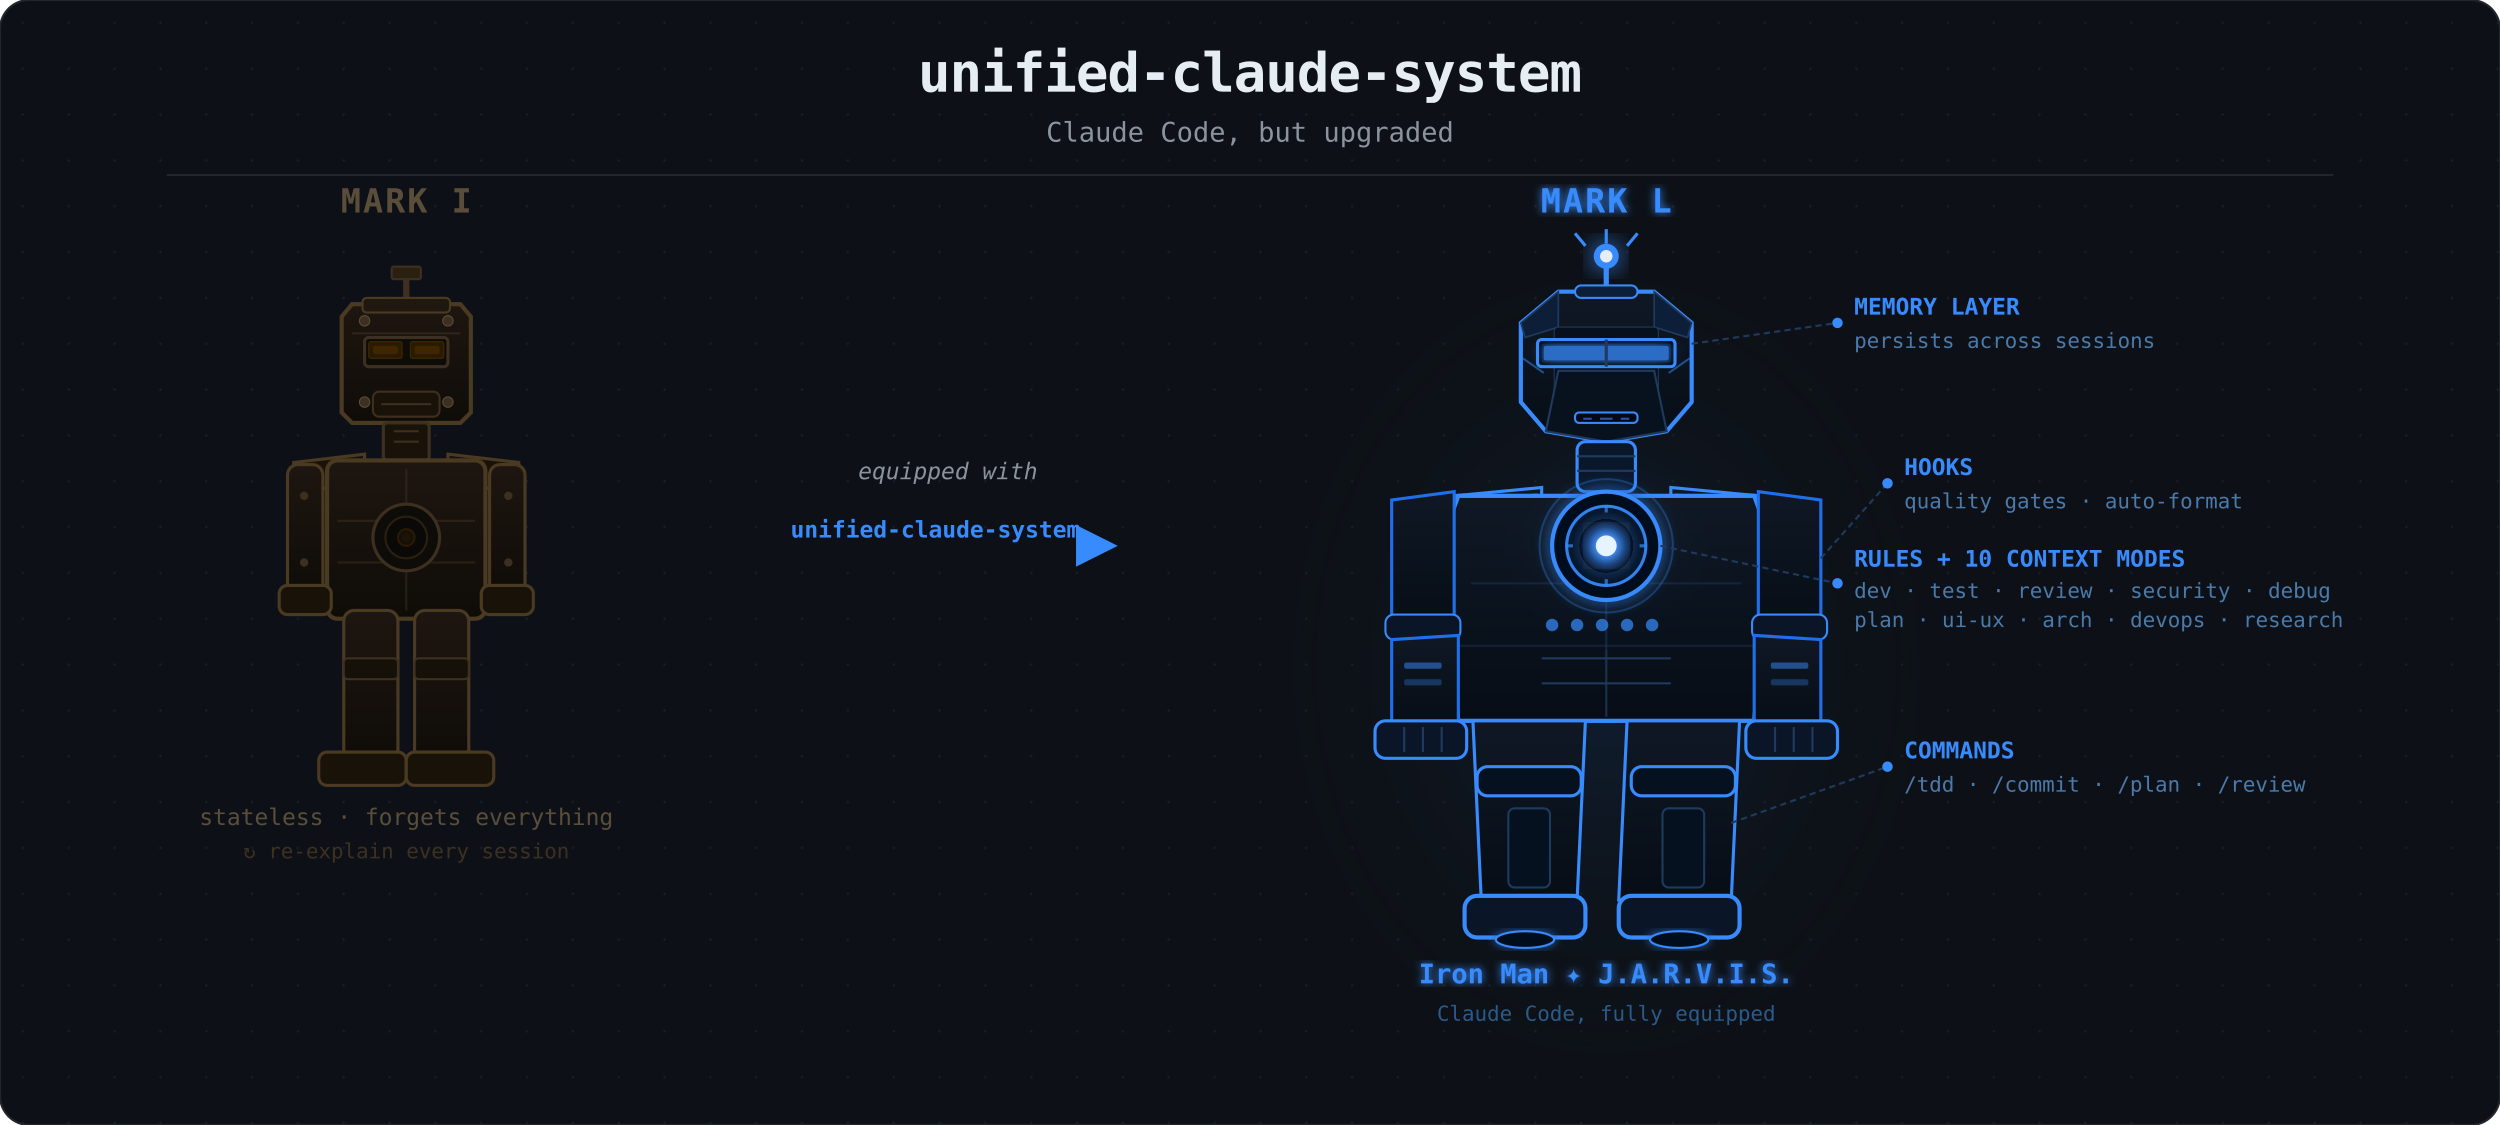
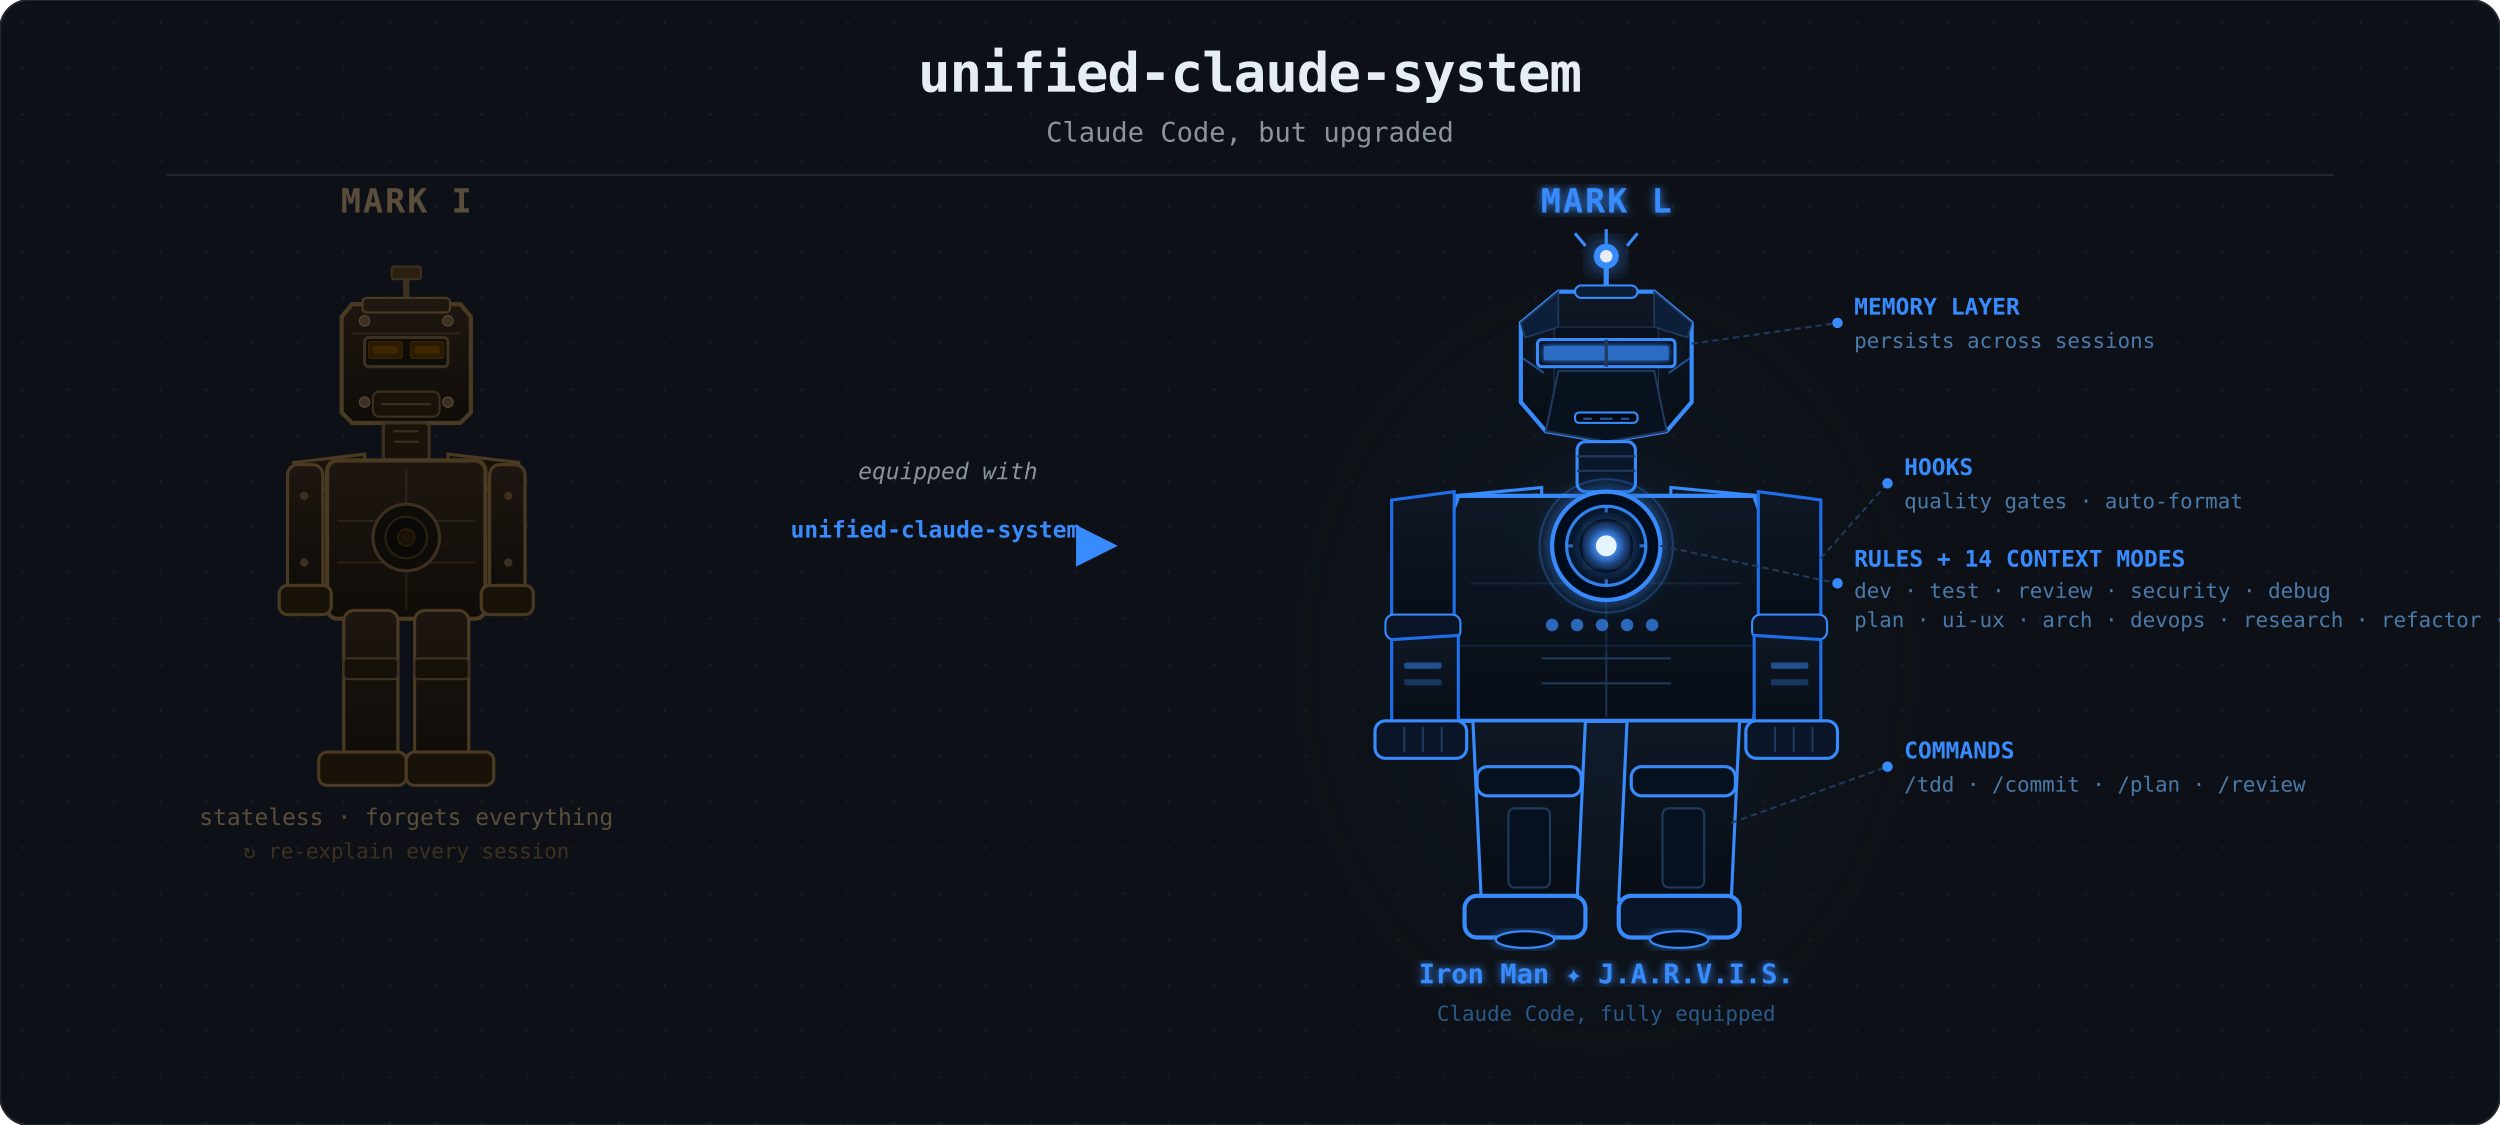
<svg xmlns="http://www.w3.org/2000/svg" width="1200" height="540" viewBox="0 0 1200 540" font-family="ui-monospace, 'Cascadia Code', 'Fira Mono', monospace">
  <defs>
    <style>
      .blink   { animation: blink   5s  ease-in-out infinite; }
      .blink2  { animation: blink   5s  ease-in-out 2.5s infinite; }
      .pulse   { animation: pulse   2.5s ease-in-out infinite; }
      .spark1  { animation: spark   1.8s ease-in-out infinite; }
      .spark2  { animation: spark   1.8s ease-in-out 0.6s infinite; }
      .spark3  { animation: spark   1.8s ease-in-out 1.2s infinite; }
      .dot1    { animation: dotseq  2s   ease-in-out 0s   infinite; }
      .dot2    { animation: dotseq  2s   ease-in-out 0.4s infinite; }
      .dot3    { animation: dotseq  2s   ease-in-out 0.8s infinite; }
      .dot4    { animation: dotseq  2s   ease-in-out 1.2s infinite; }
      .arrow-line  { stroke-dasharray:180; stroke-dashoffset:180; animation: drawArrow 2.4s ease-out infinite; }
      .arrow-label { animation: arrowLabel 2.4s ease-out infinite; }
      @keyframes blink     { 0%,86%,100%{opacity:1}     90%{opacity:0} }
      @keyframes pulse     { 0%,100%{opacity:0.8}        50%{opacity:1} }
      @keyframes spark     { 0%,100%{opacity:0.75}       45%{opacity:0.1} }
      @keyframes dotseq    { 0%,100%{opacity:0.4}        50%{opacity:1} }
      @keyframes drawArrow { 0%{stroke-dashoffset:180;opacity:0.4} 15%{opacity:1} 65%,90%{stroke-dashoffset:0;opacity:1} 100%{stroke-dashoffset:0;opacity:0.3} }
      @keyframes arrowLabel{ 0%,20%{opacity:0} 50%,85%{opacity:1} 100%{opacity:0} }
    </style>
    <filter id="glow-xl" x="-60%" y="-60%" width="220%" height="220%">
      <feGaussianBlur stdDeviation="10" result="b" />
      <feMerge>
        <feMergeNode in="b" />
        <feMergeNode in="SourceGraphic" />
      </feMerge>
    </filter>
    <filter id="glow-lg" x="-40%" y="-40%" width="180%" height="180%">
      <feGaussianBlur stdDeviation="6" result="b" />
      <feMerge>
        <feMergeNode in="b" />
        <feMergeNode in="SourceGraphic" />
      </feMerge>
    </filter>
    <filter id="glow-md" x="-25%" y="-25%" width="150%" height="150%">
      <feGaussianBlur stdDeviation="3.5" result="b" />
      <feMerge>
        <feMergeNode in="b" />
        <feMergeNode in="SourceGraphic" />
      </feMerge>
    </filter>
    <filter id="glow-sm" x="-15%" y="-15%" width="130%" height="130%">
      <feGaussianBlur stdDeviation="2" result="b" />
      <feMerge>
        <feMergeNode in="b" />
        <feMergeNode in="SourceGraphic" />
      </feMerge>
    </filter>
    <radialGradient id="arc-g" cx="50%" cy="50%" r="50%">
      <stop offset="0%" stop-color="#e6f4ff" />
      <stop offset="30%" stop-color="#388bfd" />
      <stop offset="70%" stop-color="#0d3a7a" />
      <stop offset="100%" stop-color="#040e1e" />
    </radialGradient>
    <radialGradient id="halo-g" cx="50%" cy="50%" r="50%">
      <stop offset="0%" stop-color="#1a4a8a" stop-opacity="0.25" />
      <stop offset="100%" stop-color="#0d1117" stop-opacity="0" />
    </radialGradient>
    <linearGradient id="armor-l" x1="0" y1="0" x2="0" y2="1">
      <stop offset="0%" stop-color="#0f1824" />
      <stop offset="100%" stop-color="#060d16" />
    </linearGradient>
    <linearGradient id="rust-l" x1="0" y1="0" x2="0" y2="1">
      <stop offset="0%" stop-color="#1e1610" />
      <stop offset="100%" stop-color="#0f0c08" />
    </linearGradient>
    <pattern id="dots" width="22" height="22" patternUnits="userSpaceOnUse">
      <circle cx="11" cy="11" r="0.55" fill="#21262d" />
    </pattern>
    <marker id="arr" markerWidth="9" markerHeight="9" refX="7" refY="4.5" orient="auto">
      <path d="M0,0.5 L0,8.5 L8,4.5 z" fill="#388bfd" />
    </marker>
  </defs>
  <rect width="1200" height="540" fill="#0d1117" rx="14" />
  <rect width="1200" height="540" fill="url(#dots)" rx="14" opacity="0.75" />
  <rect width="1200" height="540" fill="none" stroke="#21262d" stroke-width="1" rx="14" />
  <text x="600" y="44" font-size="26" fill="#e6edf3" text-anchor="middle" font-weight="bold" letter-spacing="-0.5">unified-claude-system</text>
  <text x="600" y="68" font-size="13" fill="#8b949e" text-anchor="middle">Claude Code, but upgraded</text>
  <line x1="80" y1="84" x2="1120" y2="84" stroke="#21262d" stroke-width="1" />
  <text x="195" y="102" font-size="16" fill="#5a4e3a" text-anchor="middle" font-weight="bold" letter-spacing="1">MARK I</text>
  <line x1="195" y1="148" x2="195" y2="132" stroke="#3d3020" stroke-width="3" />
  <rect x="188" y="128" width="14" height="6" rx="1" fill="#2a2010" stroke="#3d3020" stroke-width="1" />
  <polygon points="169,146 221,146 226,152 226,198 221,203 169,203 164,198 164,152" fill="url(#rust-l)" stroke="#4a3a22" stroke-width="2" />
  <rect x="174" y="143" width="42" height="7" rx="2" fill="#201810" stroke="#4a3a22" stroke-width="1" />
  <line x1="169" y1="160" x2="221" y2="160" stroke="#3d3020" stroke-width="1" opacity="0.6" />
  <circle cx="175" cy="154" r="2.5" fill="#3d3020" stroke="#5a4e3a" stroke-width="0.5" />
  <circle cx="215" cy="154" r="2.5" fill="#3d3020" stroke="#5a4e3a" stroke-width="0.5" />
  <circle cx="175" cy="193" r="2.5" fill="#3d3020" stroke="#5a4e3a" stroke-width="0.5" />
  <circle cx="215" cy="193" r="2.5" fill="#3d3020" stroke="#5a4e3a" stroke-width="0.5" />
  <rect x="175" y="162" width="40" height="14" rx="2" fill="#0d0c08" stroke="#3d3020" stroke-width="1.5" />
  <rect x="177" y="164" width="16" height="8" rx="1" fill="#2a1a00" stroke="#3d2a00" stroke-width="0.5" />
  <rect x="197" y="164" width="16" height="8" rx="1" fill="#2a1a00" stroke="#3d2a00" stroke-width="0.5" />
  <rect x="179" y="166" width="12" height="4" rx="1" fill="#4a2e00" opacity="0.6" />
  <rect x="199" y="166" width="12" height="4" rx="1" fill="#4a2e00" opacity="0.6" />
  <rect x="179" y="188" width="32" height="12" rx="3" fill="#181208" stroke="#3d3020" stroke-width="1" />
  <line x1="183" y1="194" x2="207" y2="194" stroke="#3d3020" stroke-width="1" />
  <rect x="184" y="203" width="22" height="18" rx="2" fill="#181208" stroke="#3d3020" stroke-width="1.5" />
  <line x1="189" y1="207" x2="201" y2="207" stroke="#3d3020" stroke-width="1" />
  <line x1="189" y1="212" x2="201" y2="212" stroke="#3d3020" stroke-width="1" />
  <polygon points="141,222 175,218 175,232 141,236" fill="#1a1208" stroke="#4a3a22" stroke-width="1.5" />
  <polygon points="215,218 249,222 249,236 215,232" fill="#1a1208" stroke="#4a3a22" stroke-width="1.5" />
  <rect x="157" y="221" width="76" height="76" rx="5" fill="url(#rust-l)" stroke="#4a3a22" stroke-width="2" />
  <line x1="195" y1="225" x2="195" y2="293" stroke="#3d3020" stroke-width="1" opacity="0.5" />
  <line x1="162" y1="250" x2="228" y2="250" stroke="#3d3020" stroke-width="1" opacity="0.5" />
  <line x1="162" y1="270" x2="228" y2="270" stroke="#3d3020" stroke-width="1" opacity="0.5" />
  <circle cx="195" cy="258" r="16" fill="#0d0c08" stroke="#3d3020" stroke-width="1.5" />
  <circle cx="195" cy="258" r="10" fill="#0a0908" stroke="#2a2010" stroke-width="1" />
  <circle cx="195" cy="258" r="4" fill="#151008" stroke="#2a1a00" stroke-width="1" />
  <circle cx="195" cy="258" r="2" fill="#2a1a00" opacity="0.4" />
  <rect x="138" y="223" width="17" height="62" rx="5" fill="url(#rust-l)" stroke="#4a3a22" stroke-width="1.5" />
  <rect x="235" y="223" width="17" height="62" rx="5" fill="url(#rust-l)" stroke="#4a3a22" stroke-width="1.5" />
  <circle cx="146" cy="238" r="2" fill="#3d3020" />
  <circle cx="146" cy="270" r="2" fill="#3d3020" />
  <circle cx="244" cy="238" r="2" fill="#3d3020" />
  <circle cx="244" cy="270" r="2" fill="#3d3020" />
  <rect x="134" y="281" width="25" height="14" rx="4" fill="#181208" stroke="#4a3a22" stroke-width="1.5" />
  <rect x="231" y="281" width="25" height="14" rx="4" fill="#181208" stroke="#4a3a22" stroke-width="1.5" />
  <rect x="165" y="293" width="26" height="72" rx="5" fill="url(#rust-l)" stroke="#4a3a22" stroke-width="1.5" />
  <rect x="199" y="293" width="26" height="72" rx="5" fill="url(#rust-l)" stroke="#4a3a22" stroke-width="1.5" />
  <rect x="165" y="316" width="26" height="10" rx="2" fill="#151008" stroke="#3d3020" stroke-width="1" />
  <rect x="199" y="316" width="26" height="10" rx="2" fill="#151008" stroke="#3d3020" stroke-width="1" />
  <rect x="153" y="361" width="42" height="16" rx="4" fill="#181208" stroke="#4a3a22" stroke-width="1.5" />
  <rect x="195" y="361" width="42" height="16" rx="4" fill="#181208" stroke="#4a3a22" stroke-width="1.5" />
  <text x="195" y="396" font-size="11" fill="#5a4e3a" text-anchor="middle">stateless · forgets everything</text>
  <text x="195" y="412" font-size="10" fill="#3d3020" text-anchor="middle">↻ re-explain every session</text>
  <text x="455" y="230" font-size="11" fill="#8b949e" text-anchor="middle" font-style="italic">equipped with</text>
  <rect x="362" y="254" width="174" height="16" rx="3" fill="#0d1117" />
  <line x1="362" y1="262" x2="534" y2="262" stroke="#388bfd" stroke-width="2.5" class="arrow-line" marker-end="url(#arr)" />
  <text x="449" y="258" font-size="11" fill="#388bfd" text-anchor="middle" font-weight="bold" class="arrow-label">unified-claude-system</text>
  <ellipse cx="771" cy="320" rx="160" ry="200" fill="url(#halo-g)" />
  <text x="771" y="102" font-size="16" fill="#388bfd" text-anchor="middle" font-weight="bold" letter-spacing="1" filter="url(#glow-sm)">MARK L</text>
  <line x1="771" y1="142" x2="771" y2="126" stroke="#388bfd" stroke-width="2.5" />
  <circle cx="771" cy="123" r="6" fill="#388bfd" class="pulse" filter="url(#glow-lg)" />
  <circle cx="771" cy="123" r="3" fill="#e6edf3" />
  <line x1="761" y1="118" x2="756" y2="112" stroke="#388bfd" stroke-width="1.5" class="spark1" />
  <line x1="781" y1="118" x2="786" y2="112" stroke="#388bfd" stroke-width="1.5" class="spark2" />
  <line x1="771" y1="117" x2="771" y2="110" stroke="#388bfd" stroke-width="1.5" class="spark3" />
  <polygon points="748,140 794,140 812,155 812,193 800,207 771,212 742,207 730,193 730,155" fill="url(#armor-l)" stroke="#388bfd" stroke-width="2" />
  <rect x="756" y="137" width="30" height="6" rx="3" fill="#0d1f38" stroke="#388bfd" stroke-width="1" />
  <polygon points="730,155 748,140 748,157 732,162" fill="#0d1f38" stroke="#1f3a5e" stroke-width="0.8" />
  <polygon points="794,140 812,155 810,162 794,157" fill="#0d1f38" stroke="#1f3a5e" stroke-width="0.8" />
  <rect x="746" y="157" width="50" height="50" rx="2" fill="#07111e" stroke="#1f3a5e" stroke-width="0.5" />
  <rect x="738" y="163" width="66" height="13" rx="2" fill="#030a14" stroke="#388bfd" stroke-width="1.5" />
  <rect x="740" y="165" width="62" height="9" rx="1" fill="#388bfd" opacity="0.18" />
  <rect x="741" y="166" width="60" height="7" rx="1" fill="#388bfd" filter="url(#glow-md)" class="blink" opacity="0.7" />
  <line x1="771" y1="163" x2="771" y2="176" stroke="#1f3a5e" stroke-width="1.5" />
  <line x1="731" y1="172" x2="741" y2="179" stroke="#388bfd" stroke-width="1" opacity="0.5" />
  <line x1="811" y1="172" x2="801" y2="179" stroke="#388bfd" stroke-width="1" opacity="0.5" />
  <polygon points="748,178 794,178 800,207 771,212 742,207" fill="#08121e" stroke="#1f3a5e" stroke-width="1" />
  <rect x="756" y="198" width="30" height="5" rx="2" fill="#030a14" stroke="#388bfd" stroke-width="1" />
  <line x1="760" y1="201" x2="764" y2="201" stroke="#388bfd" stroke-width="1" opacity="0.6" />
  <line x1="768" y1="201" x2="774" y2="201" stroke="#388bfd" stroke-width="1" opacity="0.6" />
  <line x1="778" y1="201" x2="782" y2="201" stroke="#388bfd" stroke-width="1" opacity="0.6" />
  <rect x="757" y="212" width="28" height="24" rx="4" fill="#0a1628" stroke="#388bfd" stroke-width="1.5" />
  <line x1="757" y1="219" x2="785" y2="219" stroke="#1f3a5e" stroke-width="1" />
  <line x1="757" y1="226" x2="785" y2="226" stroke="#1f3a5e" stroke-width="1" />
  <polygon points="698,238 740,234 740,252 698,256" fill="url(#armor-l)" stroke="#388bfd" stroke-width="1.5" />
  <polygon points="802,234 844,238 844,256 802,252" fill="url(#armor-l)" stroke="#388bfd" stroke-width="1.5" />
  <line x1="710" y1="242" x2="738" y2="237" stroke="#1f3a5e" stroke-width="1" />
  <line x1="804" y1="237" x2="832" y2="242" stroke="#1f3a5e" stroke-width="1" />
  <polygon points="700,238 842,238 850,260 842,346 700,346 692,260" fill="url(#armor-l)" stroke="#388bfd" stroke-width="2" />
  <line x1="771" y1="240" x2="771" y2="344" stroke="#1f3a5e" stroke-width="1" opacity="0.5" />
  <line x1="706" y1="280" x2="836" y2="280" stroke="#1f3a5e" stroke-width="1" opacity="0.4" />
  <line x1="700" y1="310" x2="842" y2="310" stroke="#1f3a5e" stroke-width="1" opacity="0.4" />
  <circle cx="771" cy="262" r="32" fill="none" stroke="#388bfd" stroke-width="1" opacity="0.3" filter="url(#glow-xl)" class="pulse" />
  <circle cx="771" cy="262" r="26" fill="#040e1e" stroke="#388bfd" stroke-width="2" filter="url(#glow-md)" />
  <circle cx="771" cy="262" r="19" fill="#06111f" stroke="#388bfd" stroke-width="1.5" class="pulse" />
  <circle cx="771" cy="262" r="13" fill="url(#arc-g)" filter="url(#glow-lg)" class="pulse" />
  <circle cx="771" cy="262" r="5" fill="#e6f4ff" filter="url(#glow-xl)" class="pulse" />
  <line x1="771" y1="246" x2="771" y2="243" stroke="#388bfd" stroke-width="1.5" opacity="0.7" />
  <line x1="771" y1="278" x2="771" y2="281" stroke="#388bfd" stroke-width="1.5" opacity="0.7" />
  <line x1="755" y1="262" x2="752" y2="262" stroke="#388bfd" stroke-width="1.5" opacity="0.7" />
  <line x1="787" y1="262" x2="790" y2="262" stroke="#388bfd" stroke-width="1.5" opacity="0.7" />
  <circle cx="745" cy="300" r="3" fill="#388bfd" class="dot1" opacity="0.7" />
  <circle cx="757" cy="300" r="3" fill="#388bfd" class="dot2" opacity="0.7" />
  <circle cx="769" cy="300" r="3" fill="#388bfd" class="dot3" opacity="0.7" />
  <circle cx="781" cy="300" r="3" fill="#388bfd" class="dot4" opacity="0.7" />
  <circle cx="793" cy="300" r="3" fill="#388bfd" class="dot1" opacity="0.7" />
  <line x1="740" y1="316" x2="802" y2="316" stroke="#1f3a5e" stroke-width="1" />
  <line x1="740" y1="328" x2="802" y2="328" stroke="#1f3a5e" stroke-width="1" />
  <line x1="771" y1="312" x2="771" y2="344" stroke="#1f3a5e" stroke-width="1" opacity="0.5" />
  <polygon points="668,240 698,236 698,298 668,302" fill="url(#armor-l)" stroke="#1f6feb" stroke-width="1.5" />
  <polygon points="844,236 874,240 874,302 844,298" fill="url(#armor-l)" stroke="#1f6feb" stroke-width="1.5" />
  <rect x="665" y="295" width="36" height="12" rx="4" fill="#0a1628" stroke="#388bfd" stroke-width="1" />
  <rect x="841" y="295" width="36" height="12" rx="4" fill="#0a1628" stroke="#388bfd" stroke-width="1" />
  <polygon points="668,307 700,305 700,348 668,348" fill="url(#armor-l)" stroke="#1f6feb" stroke-width="1.5" />
  <polygon points="842,305 874,307 874,348 842,348" fill="url(#armor-l)" stroke="#1f6feb" stroke-width="1.5" />
  <rect x="674" y="318" width="18" height="3" rx="1" fill="#388bfd" opacity="0.5" />
  <rect x="674" y="326" width="18" height="3" rx="1" fill="#388bfd" opacity="0.3" />
  <rect x="850" y="318" width="18" height="3" rx="1" fill="#388bfd" opacity="0.5" />
  <rect x="850" y="326" width="18" height="3" rx="1" fill="#388bfd" opacity="0.3" />
  <rect x="660" y="346" width="44" height="18" rx="5" fill="#0a1628" stroke="#388bfd" stroke-width="1.5" />
  <rect x="838" y="346" width="44" height="18" rx="5" fill="#0a1628" stroke="#388bfd" stroke-width="1.5" />
  <line x1="674" y1="349" x2="674" y2="361" stroke="#1f3a5e" stroke-width="1" />
  <line x1="683" y1="349" x2="683" y2="361" stroke="#1f3a5e" stroke-width="1" />
  <line x1="692" y1="349" x2="692" y2="361" stroke="#1f3a5e" stroke-width="1" />
  <line x1="852" y1="349" x2="852" y2="361" stroke="#1f3a5e" stroke-width="1" />
  <line x1="861" y1="349" x2="861" y2="361" stroke="#1f3a5e" stroke-width="1" />
  <line x1="870" y1="349" x2="870" y2="361" stroke="#1f3a5e" stroke-width="1" />
  <polygon points="707,346 761,346 757,432 711,432" fill="url(#armor-l)" stroke="#388bfd" stroke-width="1.5" />
  <polygon points="781,346 835,346 831,432 777,432" fill="url(#armor-l)" stroke="#388bfd" stroke-width="1.5" />
  <rect x="709" y="368" width="50" height="14" rx="5" fill="#06111f" stroke="#388bfd" stroke-width="1.5" />
  <rect x="783" y="368" width="50" height="14" rx="5" fill="#06111f" stroke="#388bfd" stroke-width="1.5" />
  <rect x="724" y="388" width="20" height="38" rx="3" fill="#06111f" stroke="#1f3a5e" stroke-width="1" />
  <rect x="798" y="388" width="20" height="38" rx="3" fill="#06111f" stroke="#1f3a5e" stroke-width="1" />
  <rect x="703" y="430" width="58" height="20" rx="6" fill="#0a1628" stroke="#388bfd" stroke-width="2" />
  <rect x="777" y="430" width="58" height="20" rx="6" fill="#0a1628" stroke="#388bfd" stroke-width="2" />
  <ellipse cx="732" cy="451" rx="14" ry="4" fill="#06111f" stroke="#388bfd" stroke-width="1" class="pulse" filter="url(#glow-sm)" />
  <ellipse cx="806" cy="451" rx="14" ry="4" fill="#06111f" stroke="#388bfd" stroke-width="1" class="pulse" filter="url(#glow-sm)" />
  <text x="771" y="472" font-size="13" fill="#388bfd" text-anchor="middle" font-weight="bold" filter="url(#glow-sm)">Iron Man  ✦  J.A.R.V.I.S.</text>
  <text x="771" y="490" font-size="10" fill="#2a5a8a" text-anchor="middle">Claude Code, fully equipped</text>
  <line x1="812" y1="165" x2="882" y2="155" stroke="#1f3a5e" stroke-width="1" stroke-dasharray="3,2" />
  <circle cx="882" cy="155" r="2.5" fill="#388bfd" />
  <text x="890" y="151" font-size="11" fill="#388bfd" font-weight="bold">MEMORY LAYER</text>
  <text x="890" y="167" font-size="10" fill="#4a7aaa">persists across sessions</text>
  <line x1="874" y1="268" x2="906" y2="232" stroke="#1f3a5e" stroke-width="1" stroke-dasharray="3,2" />
  <circle cx="906" cy="232" r="2.5" fill="#388bfd" />
  <text x="914" y="228" font-size="11" fill="#388bfd" font-weight="bold">HOOKS</text>
  <text x="914" y="244" font-size="10" fill="#4a7aaa">quality gates · auto-format</text>
  <line x1="797" y1="262" x2="882" y2="280" stroke="#1f3a5e" stroke-width="1" stroke-dasharray="3,2" />
  <circle cx="882" cy="280" r="2.5" fill="#388bfd" />
-   <text x="890" y="272" font-size="11" fill="#388bfd" font-weight="bold">RULES + 10 CONTEXT MODES</text>
+   <text x="890" y="272" font-size="11" fill="#388bfd" font-weight="bold">RULES + 14 CONTEXT MODES</text>
  <text x="890" y="287" font-size="10" fill="#4a7aaa">dev · test · review · security · debug</text>
-   <text x="890" y="301" font-size="10" fill="#4a7aaa">plan · ui-ux · arch · devops · research</text>
+   <text x="890" y="301" font-size="10" fill="#4a7aaa">plan · ui-ux · arch · devops · research · refactor · perf · data · docs</text>
  <line x1="831" y1="395" x2="906" y2="368" stroke="#1f3a5e" stroke-width="1" stroke-dasharray="3,2" />
  <circle cx="906" cy="368" r="2.5" fill="#388bfd" />
  <text x="914" y="364" font-size="11" fill="#388bfd" font-weight="bold">COMMANDS</text>
  <text x="914" y="380" font-size="10" fill="#4a7aaa">/tdd · /commit · /plan · /review</text>
</svg>
